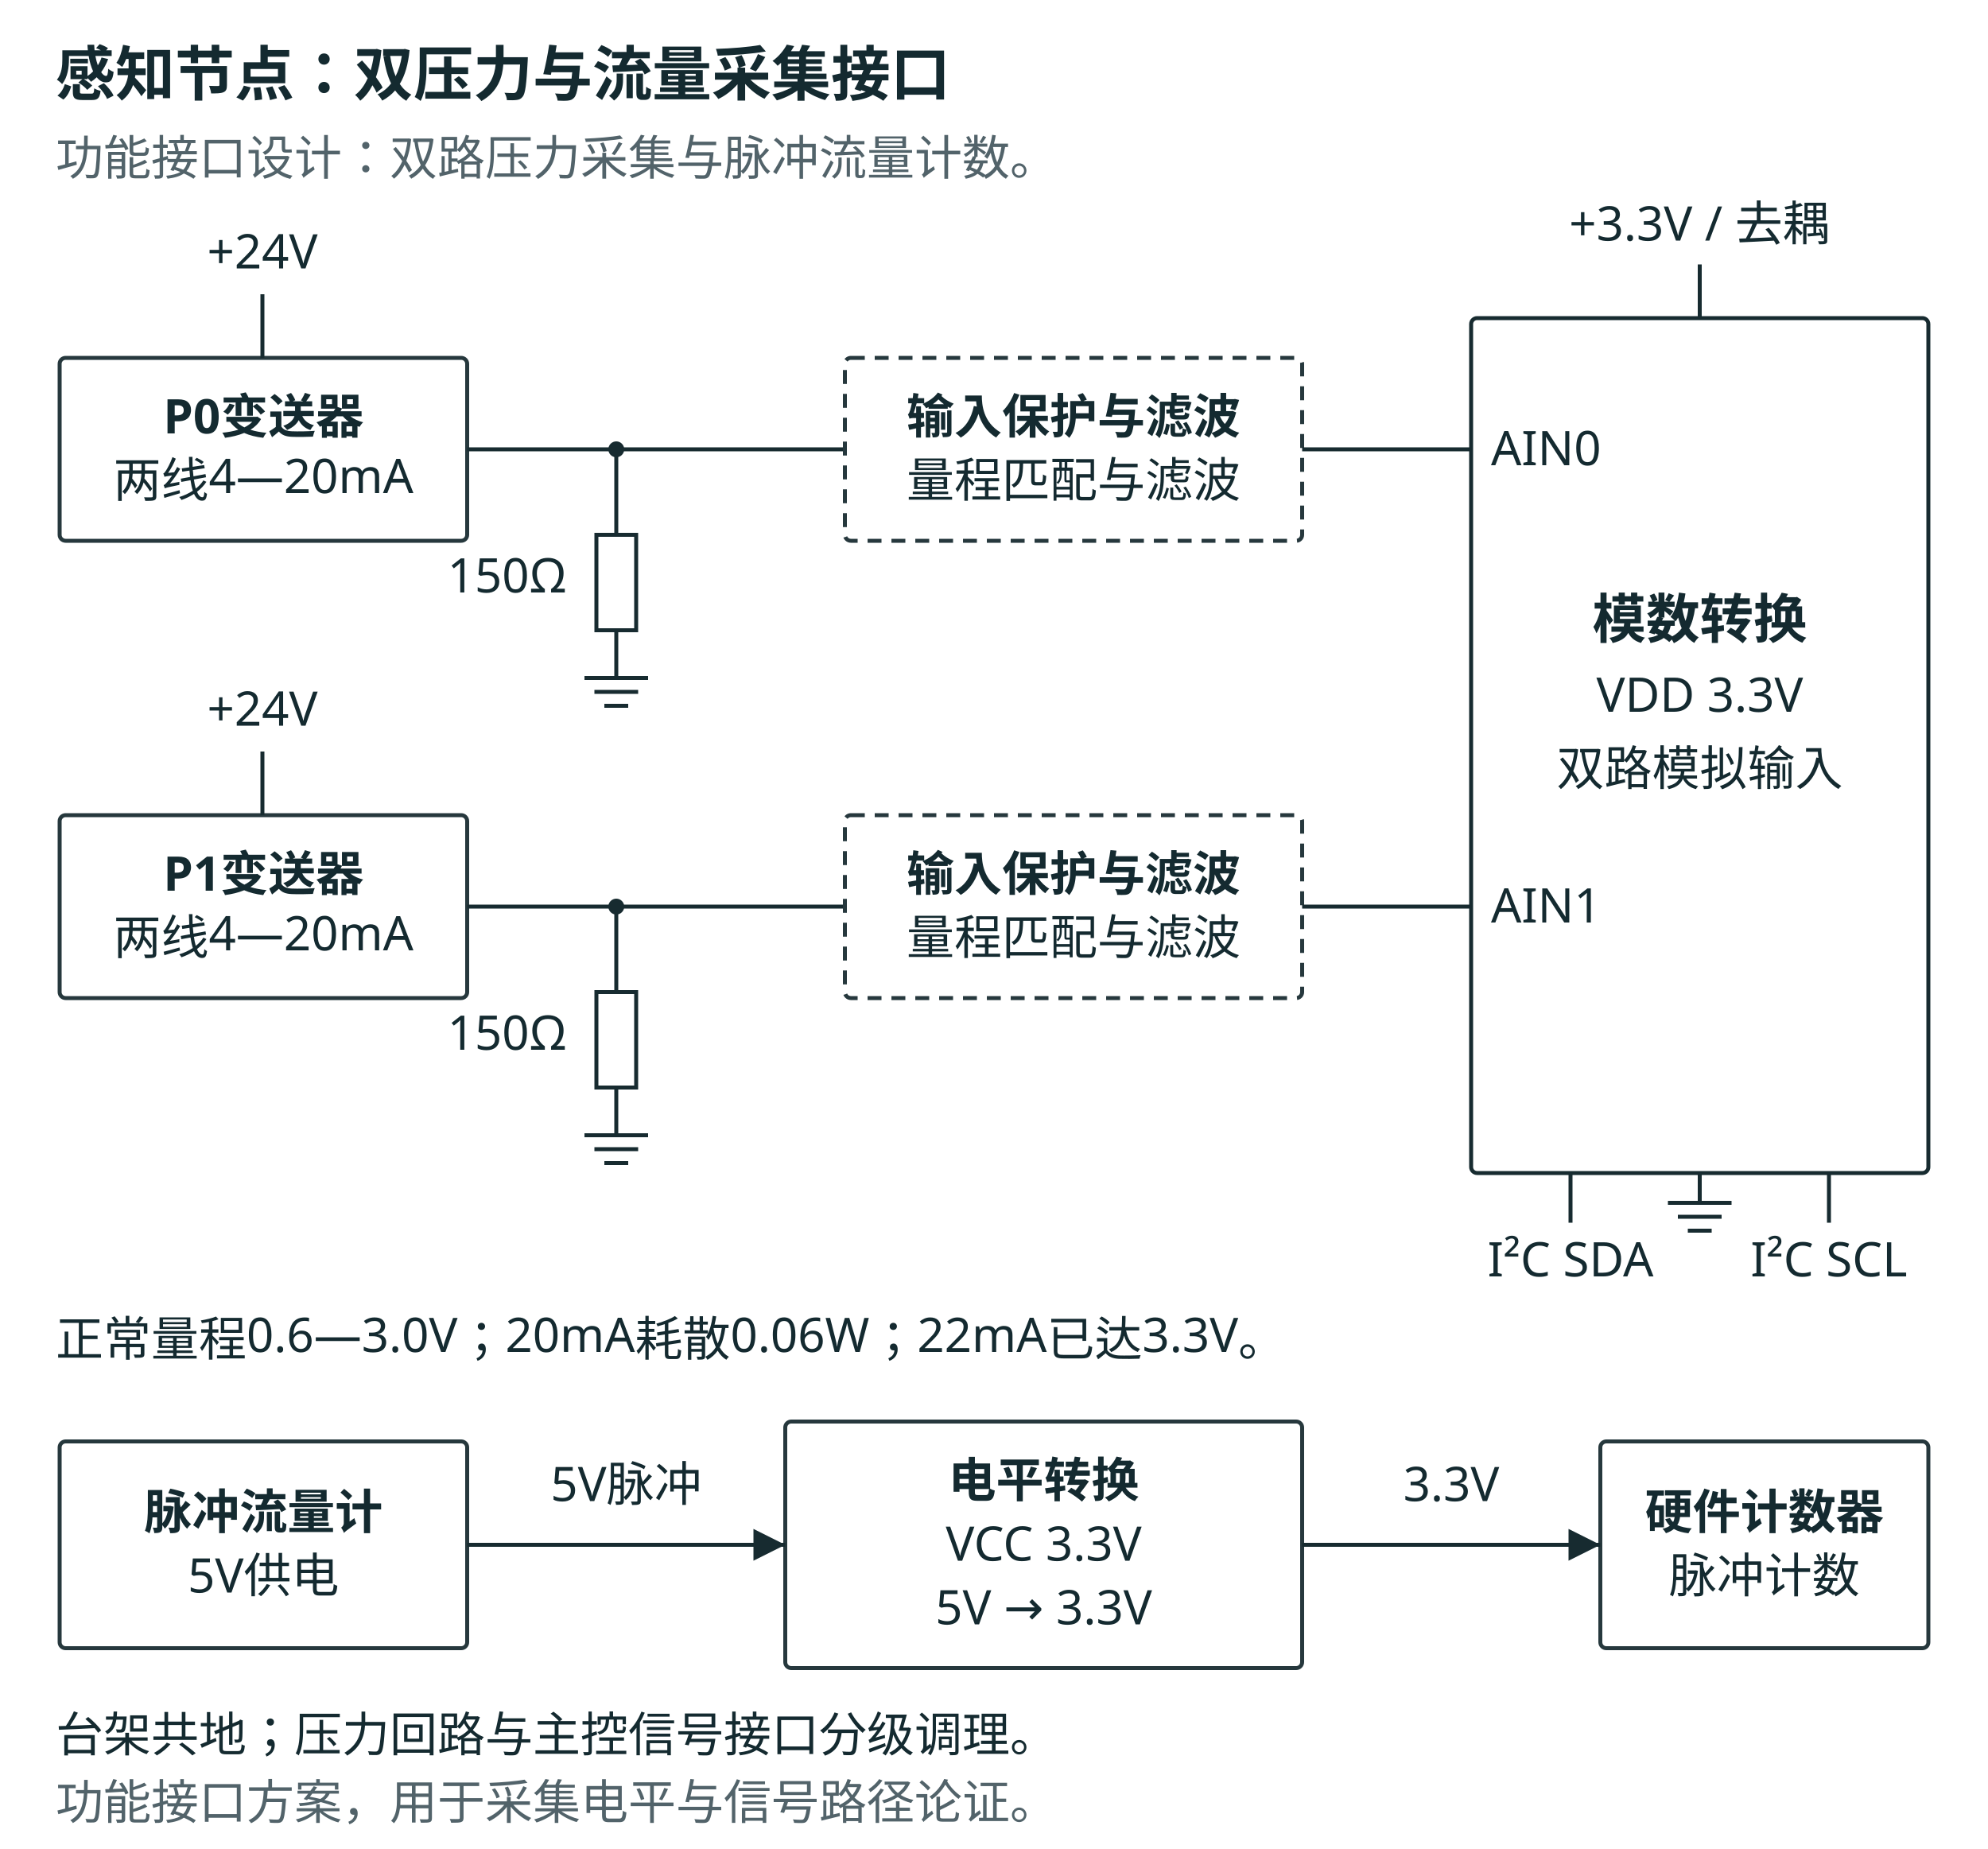
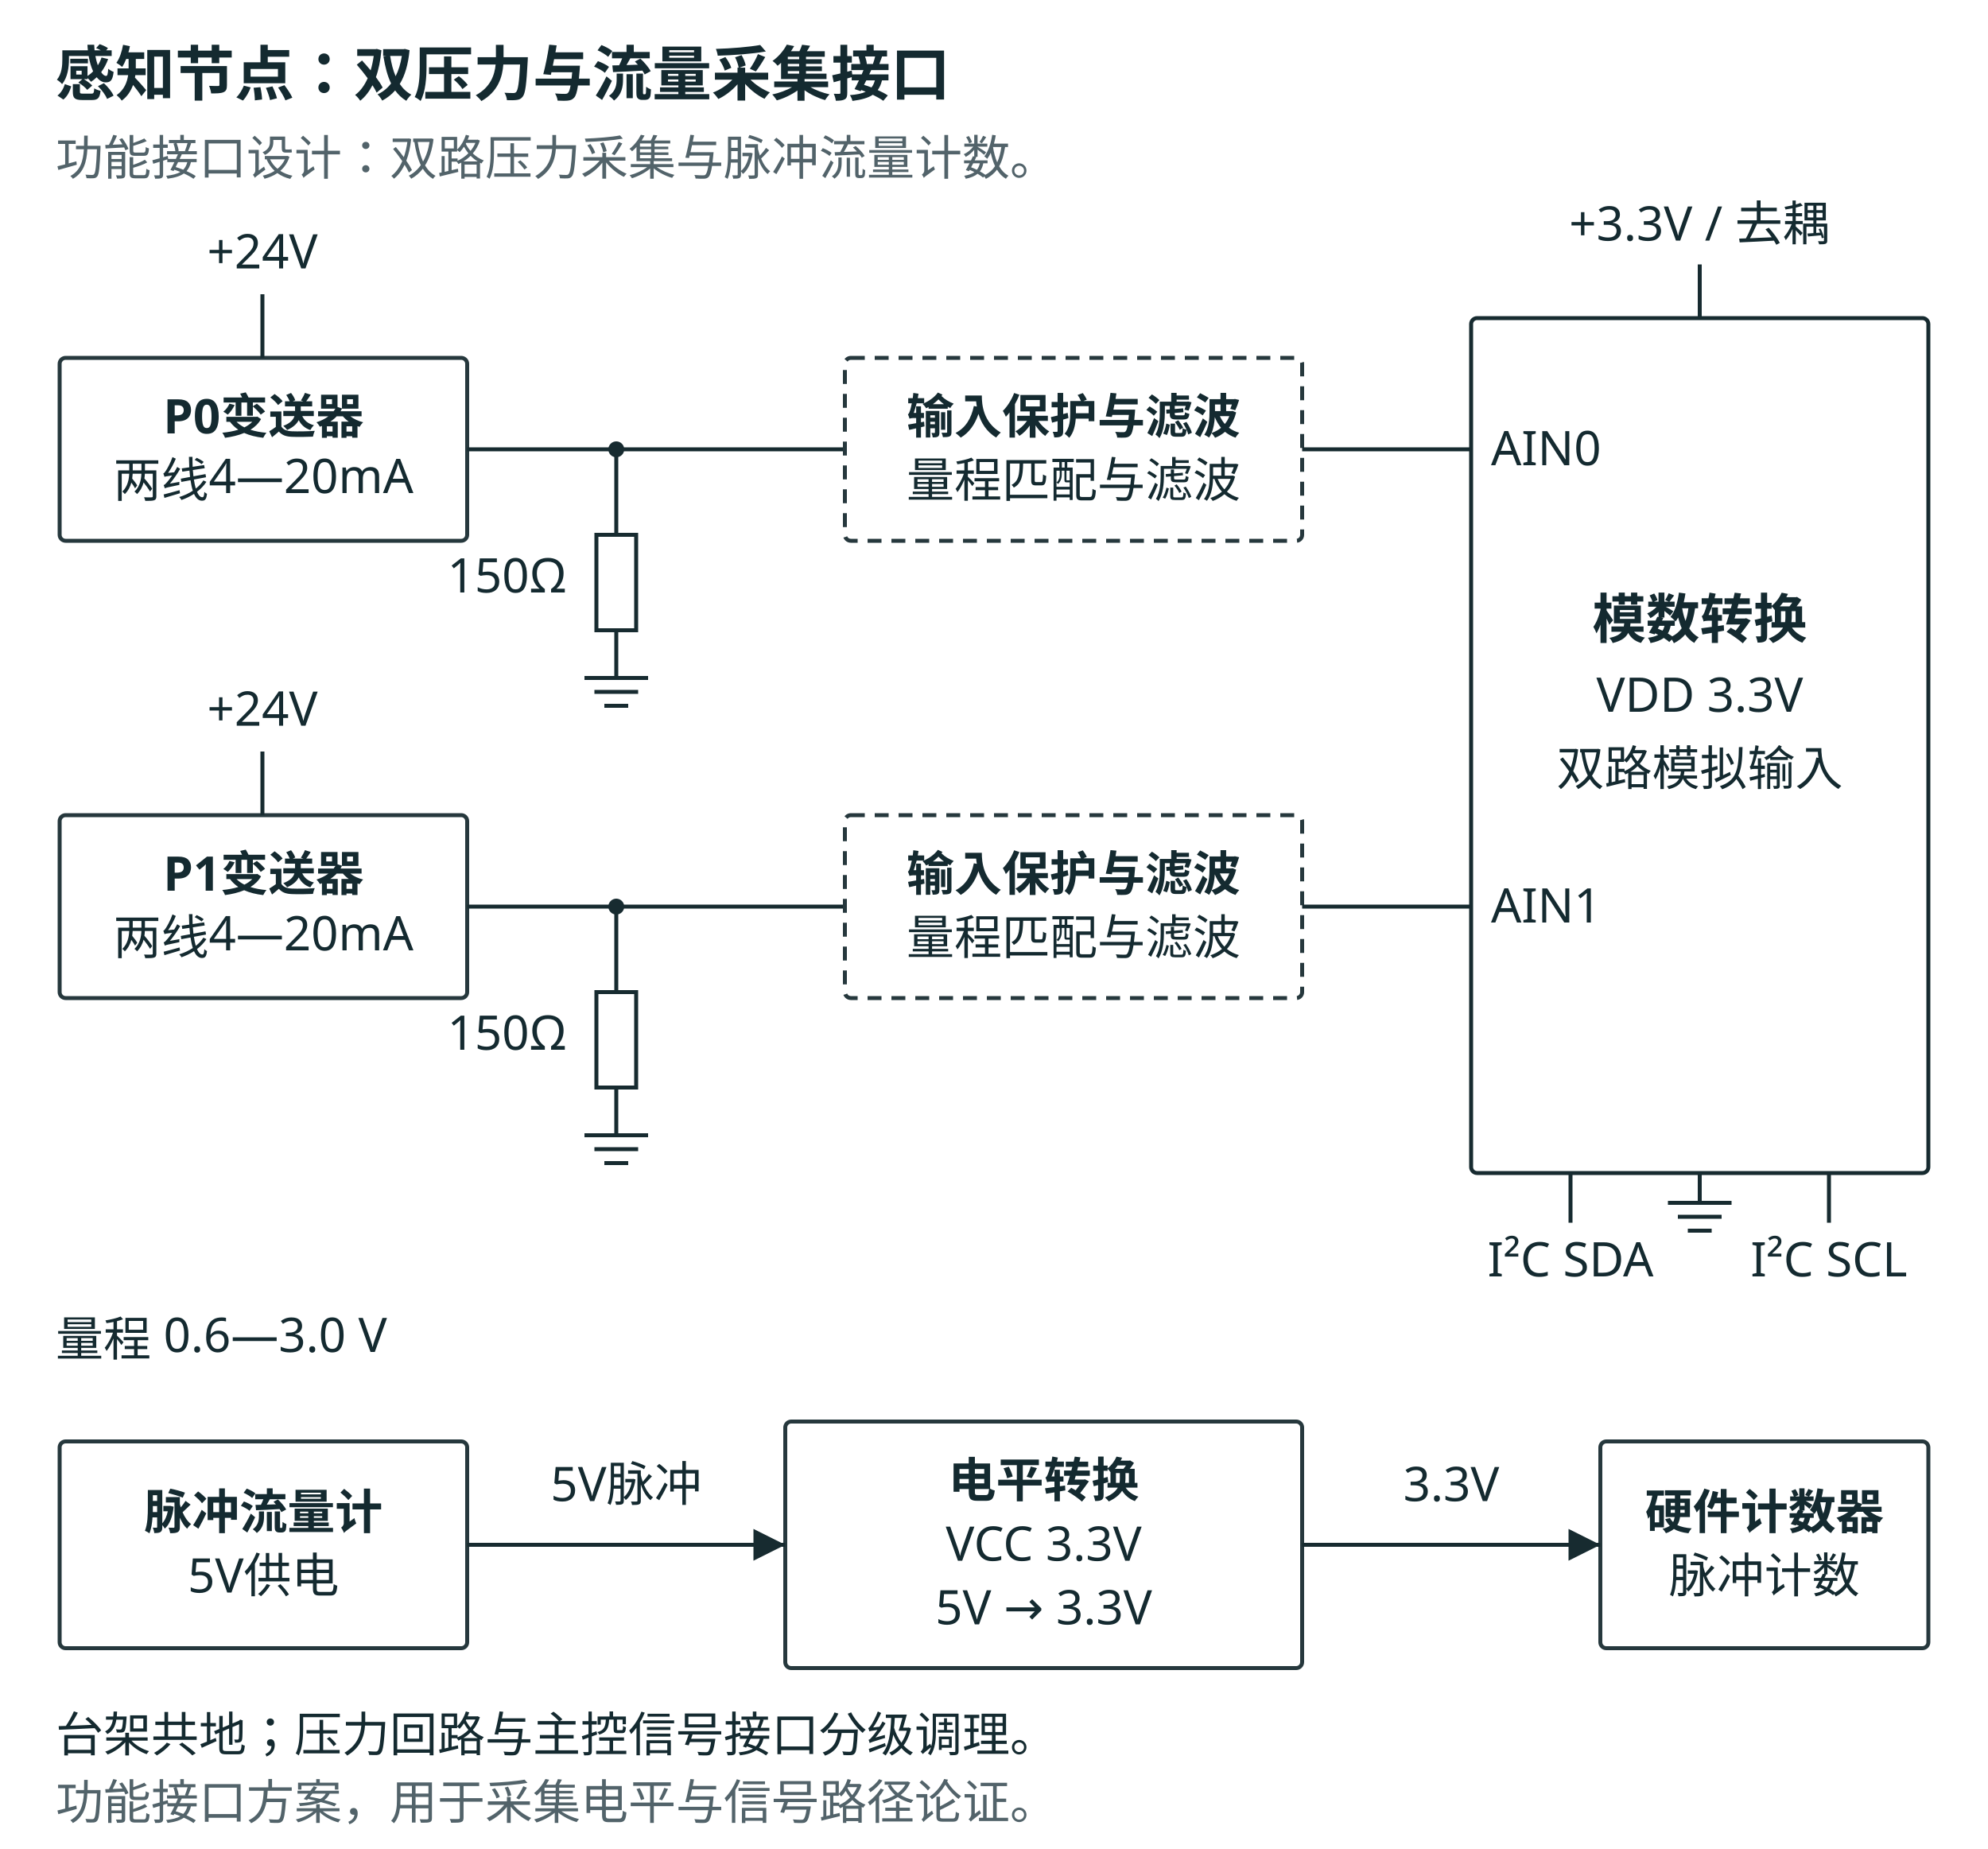
<svg xmlns="http://www.w3.org/2000/svg" width="1000" height="930" viewBox="0 0 1000 930" data-classification="candidate_functional_design_not_physical_test">
  <defs>
    <marker id="arrow" markerWidth="9" markerHeight="9" refX="8" refY="4" orient="auto">
      <path d="M0 0 L8 4 L0 8 Z" fill="#172b30" />
    </marker>
  </defs>
  <rect width="1000" height="930" fill="white" />
  <g font-family="Microsoft YaHei, SimSun, sans-serif">
    <text x="28" y="48" font-size="30" font-weight="700" text-anchor="start" fill="#142a30">感知节点：双压力与流量采集接口</text>
    <text x="28" y="88" font-size="24" font-weight="400" text-anchor="start" fill="#52636a">功能接口设计：双路压力采集与脉冲流量计数。</text>
    <g data-box="true" data-x="30" data-y="180" data-w="205" data-h="92">
      <rect x="30" y="180" width="205" height="92" rx="3" fill="white" stroke="#26383d" stroke-width="2" />
      <text x="132.5" y="218.0" font-size="24" font-weight="700" text-anchor="middle" fill="#142a30">P0变送器</text>
      <text x="132.5" y="250.0" font-size="24" font-weight="400" text-anchor="middle" fill="#142a30">两线4—20mA</text>
    </g>
    <path d="M 132 148 L 132 180" fill="none" stroke="#172b30" stroke-width="2" />
    <text x="132" y="135" font-size="24" font-weight="400" text-anchor="middle" fill="#142a30">+24V</text>
    <path d="M 235 226 L 310 226 L 425 226" fill="none" stroke="#172b30" stroke-width="2" />
    <circle cx="310" cy="226" r="4" fill="#172b30" />
    <path d="M 310 226 L 310 269" fill="none" stroke="#172b30" stroke-width="2" />
    <rect x="300" y="269" width="20" height="48" fill="white" stroke="#172b30" stroke-width="2" />
    <text x="285" y="298" font-size="24" font-weight="400" text-anchor="end" fill="#142a30">150Ω</text>
    <path d="M 310 317 L 310 341" fill="none" stroke="#172b30" stroke-width="2" />
    <path d="M 294.0 341 L 326.0 341" fill="none" stroke="#172b30" stroke-width="2" />
    <path d="M 299.0 348 L 321.0 348" fill="none" stroke="#172b30" stroke-width="2" />
    <path d="M 304.0 355 L 316.0 355" fill="none" stroke="#172b30" stroke-width="2" />
    <g data-box="true" data-x="425" data-y="180" data-w="230" data-h="92">
      <rect x="425" y="180" width="230" height="92" rx="3" fill="white" stroke="#26383d" stroke-width="2" stroke-dasharray="7 5" />
      <text x="540.0" y="218.0" font-size="24" font-weight="700" text-anchor="middle" fill="#142a30">输入保护与滤波</text>
      <text x="540.0" y="250.0" font-size="24" font-weight="400" text-anchor="middle" fill="#142a30">量程匹配与滤波</text>
    </g>
    <path d="M 655 226 L 740 226" fill="none" stroke="#172b30" stroke-width="2" />
    <g data-box="true" data-x="30" data-y="410" data-w="205" data-h="92">
      <rect x="30" y="410" width="205" height="92" rx="3" fill="white" stroke="#26383d" stroke-width="2" />
      <text x="132.5" y="448.0" font-size="24" font-weight="700" text-anchor="middle" fill="#142a30">P1变送器</text>
      <text x="132.5" y="480.0" font-size="24" font-weight="400" text-anchor="middle" fill="#142a30">两线4—20mA</text>
    </g>
    <path d="M 132 378 L 132 410" fill="none" stroke="#172b30" stroke-width="2" />
    <text x="132" y="365" font-size="24" font-weight="400" text-anchor="middle" fill="#142a30">+24V</text>
    <path d="M 235 456 L 310 456 L 425 456" fill="none" stroke="#172b30" stroke-width="2" />
    <circle cx="310" cy="456" r="4" fill="#172b30" />
    <path d="M 310 456 L 310 499" fill="none" stroke="#172b30" stroke-width="2" />
    <rect x="300" y="499" width="20" height="48" fill="white" stroke="#172b30" stroke-width="2" />
    <text x="285" y="528" font-size="24" font-weight="400" text-anchor="end" fill="#142a30">150Ω</text>
    <path d="M 310 547 L 310 571" fill="none" stroke="#172b30" stroke-width="2" />
    <path d="M 294.0 571 L 326.0 571" fill="none" stroke="#172b30" stroke-width="2" />
    <path d="M 299.0 578 L 321.0 578" fill="none" stroke="#172b30" stroke-width="2" />
    <path d="M 304.0 585 L 316.0 585" fill="none" stroke="#172b30" stroke-width="2" />
    <g data-box="true" data-x="425" data-y="410" data-w="230" data-h="92">
      <rect x="425" y="410" width="230" height="92" rx="3" fill="white" stroke="#26383d" stroke-width="2" stroke-dasharray="7 5" />
      <text x="540.0" y="448.0" font-size="24" font-weight="700" text-anchor="middle" fill="#142a30">输入保护与滤波</text>
      <text x="540.0" y="480.0" font-size="24" font-weight="400" text-anchor="middle" fill="#142a30">量程匹配与滤波</text>
    </g>
    <path d="M 655 456 L 740 456" fill="none" stroke="#172b30" stroke-width="2" />
    <rect x="740" y="160" width="230" height="430" rx="3" fill="white" stroke="#172b30" stroke-width="2" />
    <text x="750" y="234" font-size="24" font-weight="400" text-anchor="start" fill="#142a30">AIN0</text>
    <text x="750" y="464" font-size="24" font-weight="400" text-anchor="start" fill="#142a30">AIN1</text>
    <text x="855" y="321" font-size="27" font-weight="700" text-anchor="middle" fill="#142a30">模数转换</text>
    <text x="855" y="358" font-size="24" font-weight="400" text-anchor="middle" fill="#142a30">VDD 3.3V</text>
    <text x="855" y="395" font-size="24" font-weight="400" text-anchor="middle" fill="#142a30">双路模拟输入</text>
    <path d="M 855 133 L 855 160" fill="none" stroke="#172b30" stroke-width="2" />
    <text x="855" y="121" font-size="24" font-weight="400" text-anchor="middle" fill="#142a30">+3.3V / 去耦</text>
    <path d="M 790 590 L 790 615" fill="none" stroke="#172b30" stroke-width="2" />
    <text x="790" y="642" font-size="24" font-weight="400" text-anchor="middle" fill="#142a30">I²C SDA</text>
    <path d="M 920 590 L 920 615" fill="none" stroke="#172b30" stroke-width="2" />
    <text x="920" y="642" font-size="24" font-weight="400" text-anchor="middle" fill="#142a30">I²C SCL</text>
    <path d="M 855 590 L 855 605" fill="none" stroke="#172b30" stroke-width="2" />
    <path d="M 839.0 605 L 871.0 605" fill="none" stroke="#172b30" stroke-width="2" />
    <path d="M 844.0 612 L 866.0 612" fill="none" stroke="#172b30" stroke-width="2" />
    <path d="M 849.0 619 L 861.0 619" fill="none" stroke="#172b30" stroke-width="2" />
-     <text x="28" y="682" font-size="24" font-weight="400" text-anchor="start" fill="#142a30">正常量程0.6—3.0V；20mA耗散0.06W；22mA已达3.3V。</text>
+     <text x="28" y="682" font-size="24" font-weight="400" text-anchor="start" fill="#142a30">量程 0.6—3.0 V</text>
    <g data-box="true" data-x="30" data-y="725" data-w="205" data-h="104">
      <rect x="30" y="725" width="205" height="104" rx="3" fill="white" stroke="#26383d" stroke-width="2" />
      <text x="132.5" y="769.0" font-size="24" font-weight="700" text-anchor="middle" fill="#142a30">脉冲流量计</text>
      <text x="132.5" y="801.0" font-size="24" font-weight="400" text-anchor="middle" fill="#142a30">5V供电</text>
    </g>
    <g data-box="true" data-x="395" data-y="715" data-w="260" data-h="124">
      <rect x="395" y="715" width="260" height="124" rx="3" fill="white" stroke="#26383d" stroke-width="2" />
      <text x="525.0" y="753.0" font-size="24" font-weight="700" text-anchor="middle" fill="#142a30">电平转换</text>
      <text x="525.0" y="785.0" font-size="24" font-weight="400" text-anchor="middle" fill="#142a30">VCC 3.3V</text>
      <text x="525.0" y="817.0" font-size="24" font-weight="400" text-anchor="middle" fill="#142a30">5V → 3.3V</text>
    </g>
    <g data-box="true" data-x="805" data-y="725" data-w="165" data-h="104">
      <rect x="805" y="725" width="165" height="104" rx="3" fill="white" stroke="#26383d" stroke-width="2" />
      <text x="887.5" y="769.0" font-size="24" font-weight="700" text-anchor="middle" fill="#142a30">硬件计数器</text>
      <text x="887.5" y="801.0" font-size="24" font-weight="400" text-anchor="middle" fill="#142a30">脉冲计数</text>
    </g>
    <path d="M 235 777 L 395 777" fill="none" stroke="#172b30" stroke-width="2" marker-end="url(#arrow)" />
    <text x="315" y="755" font-size="24" font-weight="400" text-anchor="middle" fill="#142a30">5V脉冲</text>
    <path d="M 655 777 L 805 777" fill="none" stroke="#172b30" stroke-width="2" marker-end="url(#arrow)" />
    <text x="730" y="755" font-size="24" font-weight="400" text-anchor="middle" fill="#142a30">3.3V</text>
    <text x="28" y="881" font-size="24" font-weight="400" text-anchor="start" fill="#142a30">台架共地；压力回路与主控信号接口分级调理。</text>
    <text x="28" y="915" font-size="24" font-weight="400" text-anchor="start" fill="#52636a">功能接口方案，用于采集电平与信号路径论证。</text>
  </g>
</svg>
